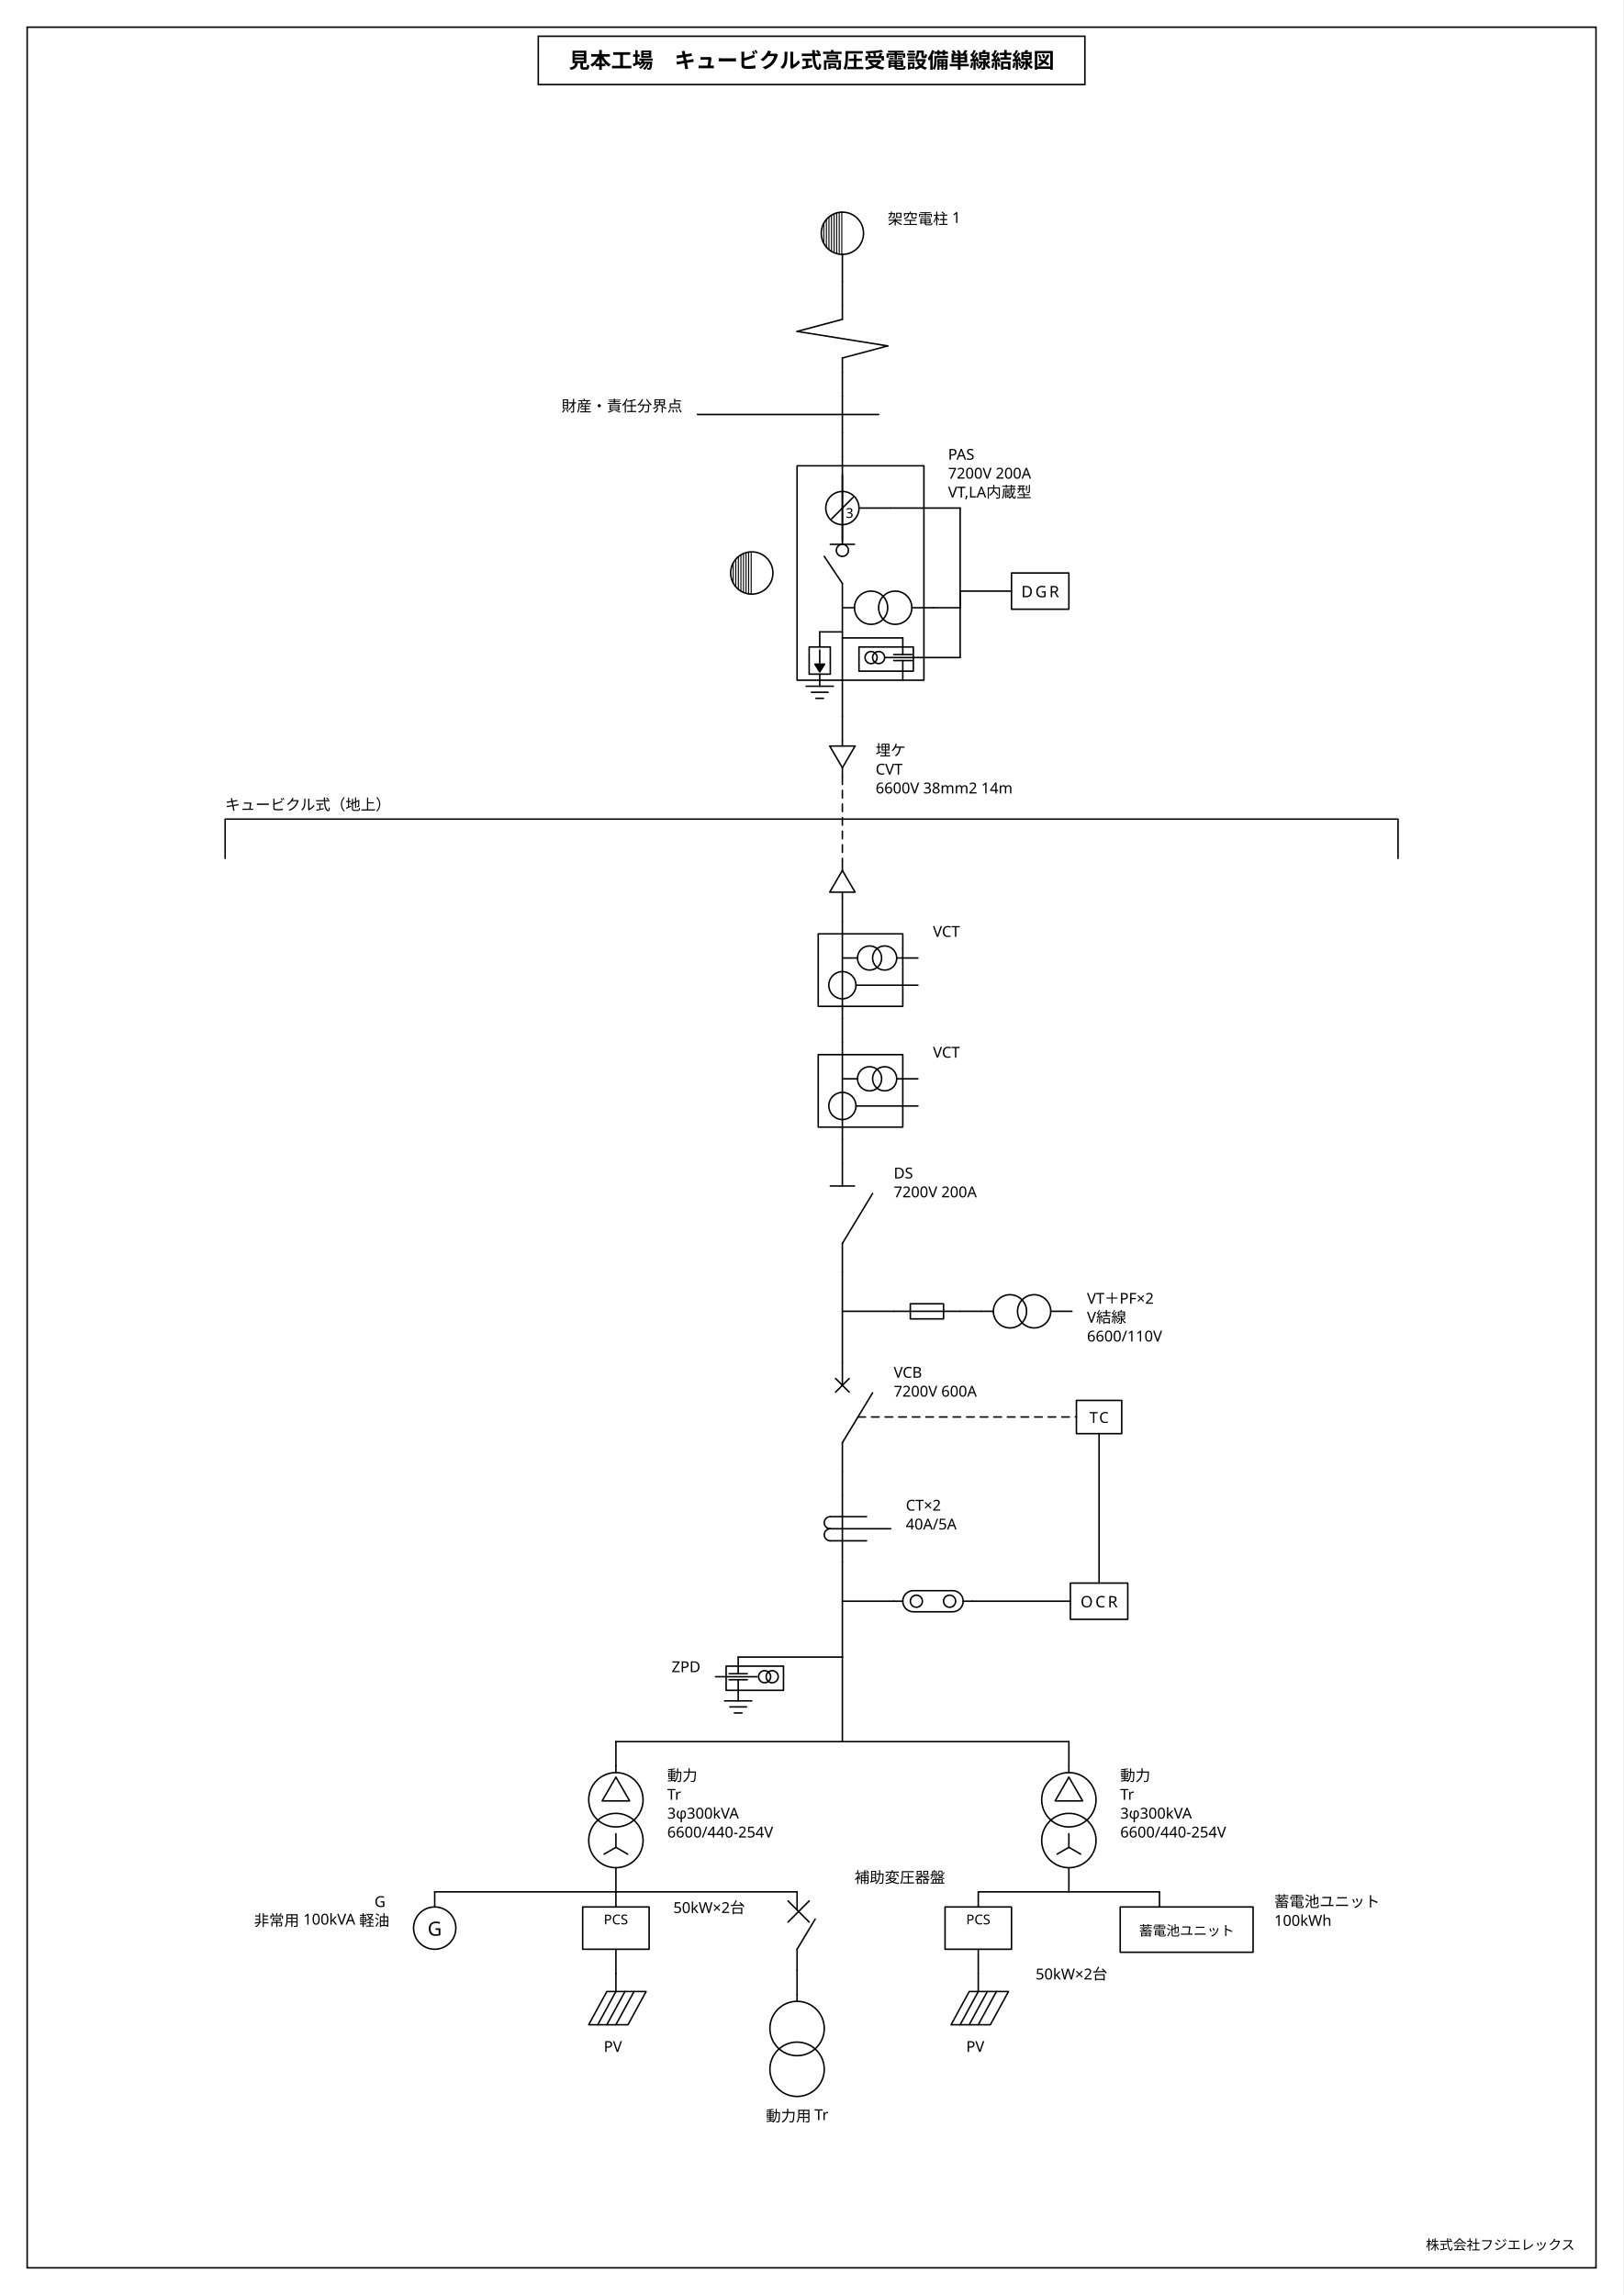
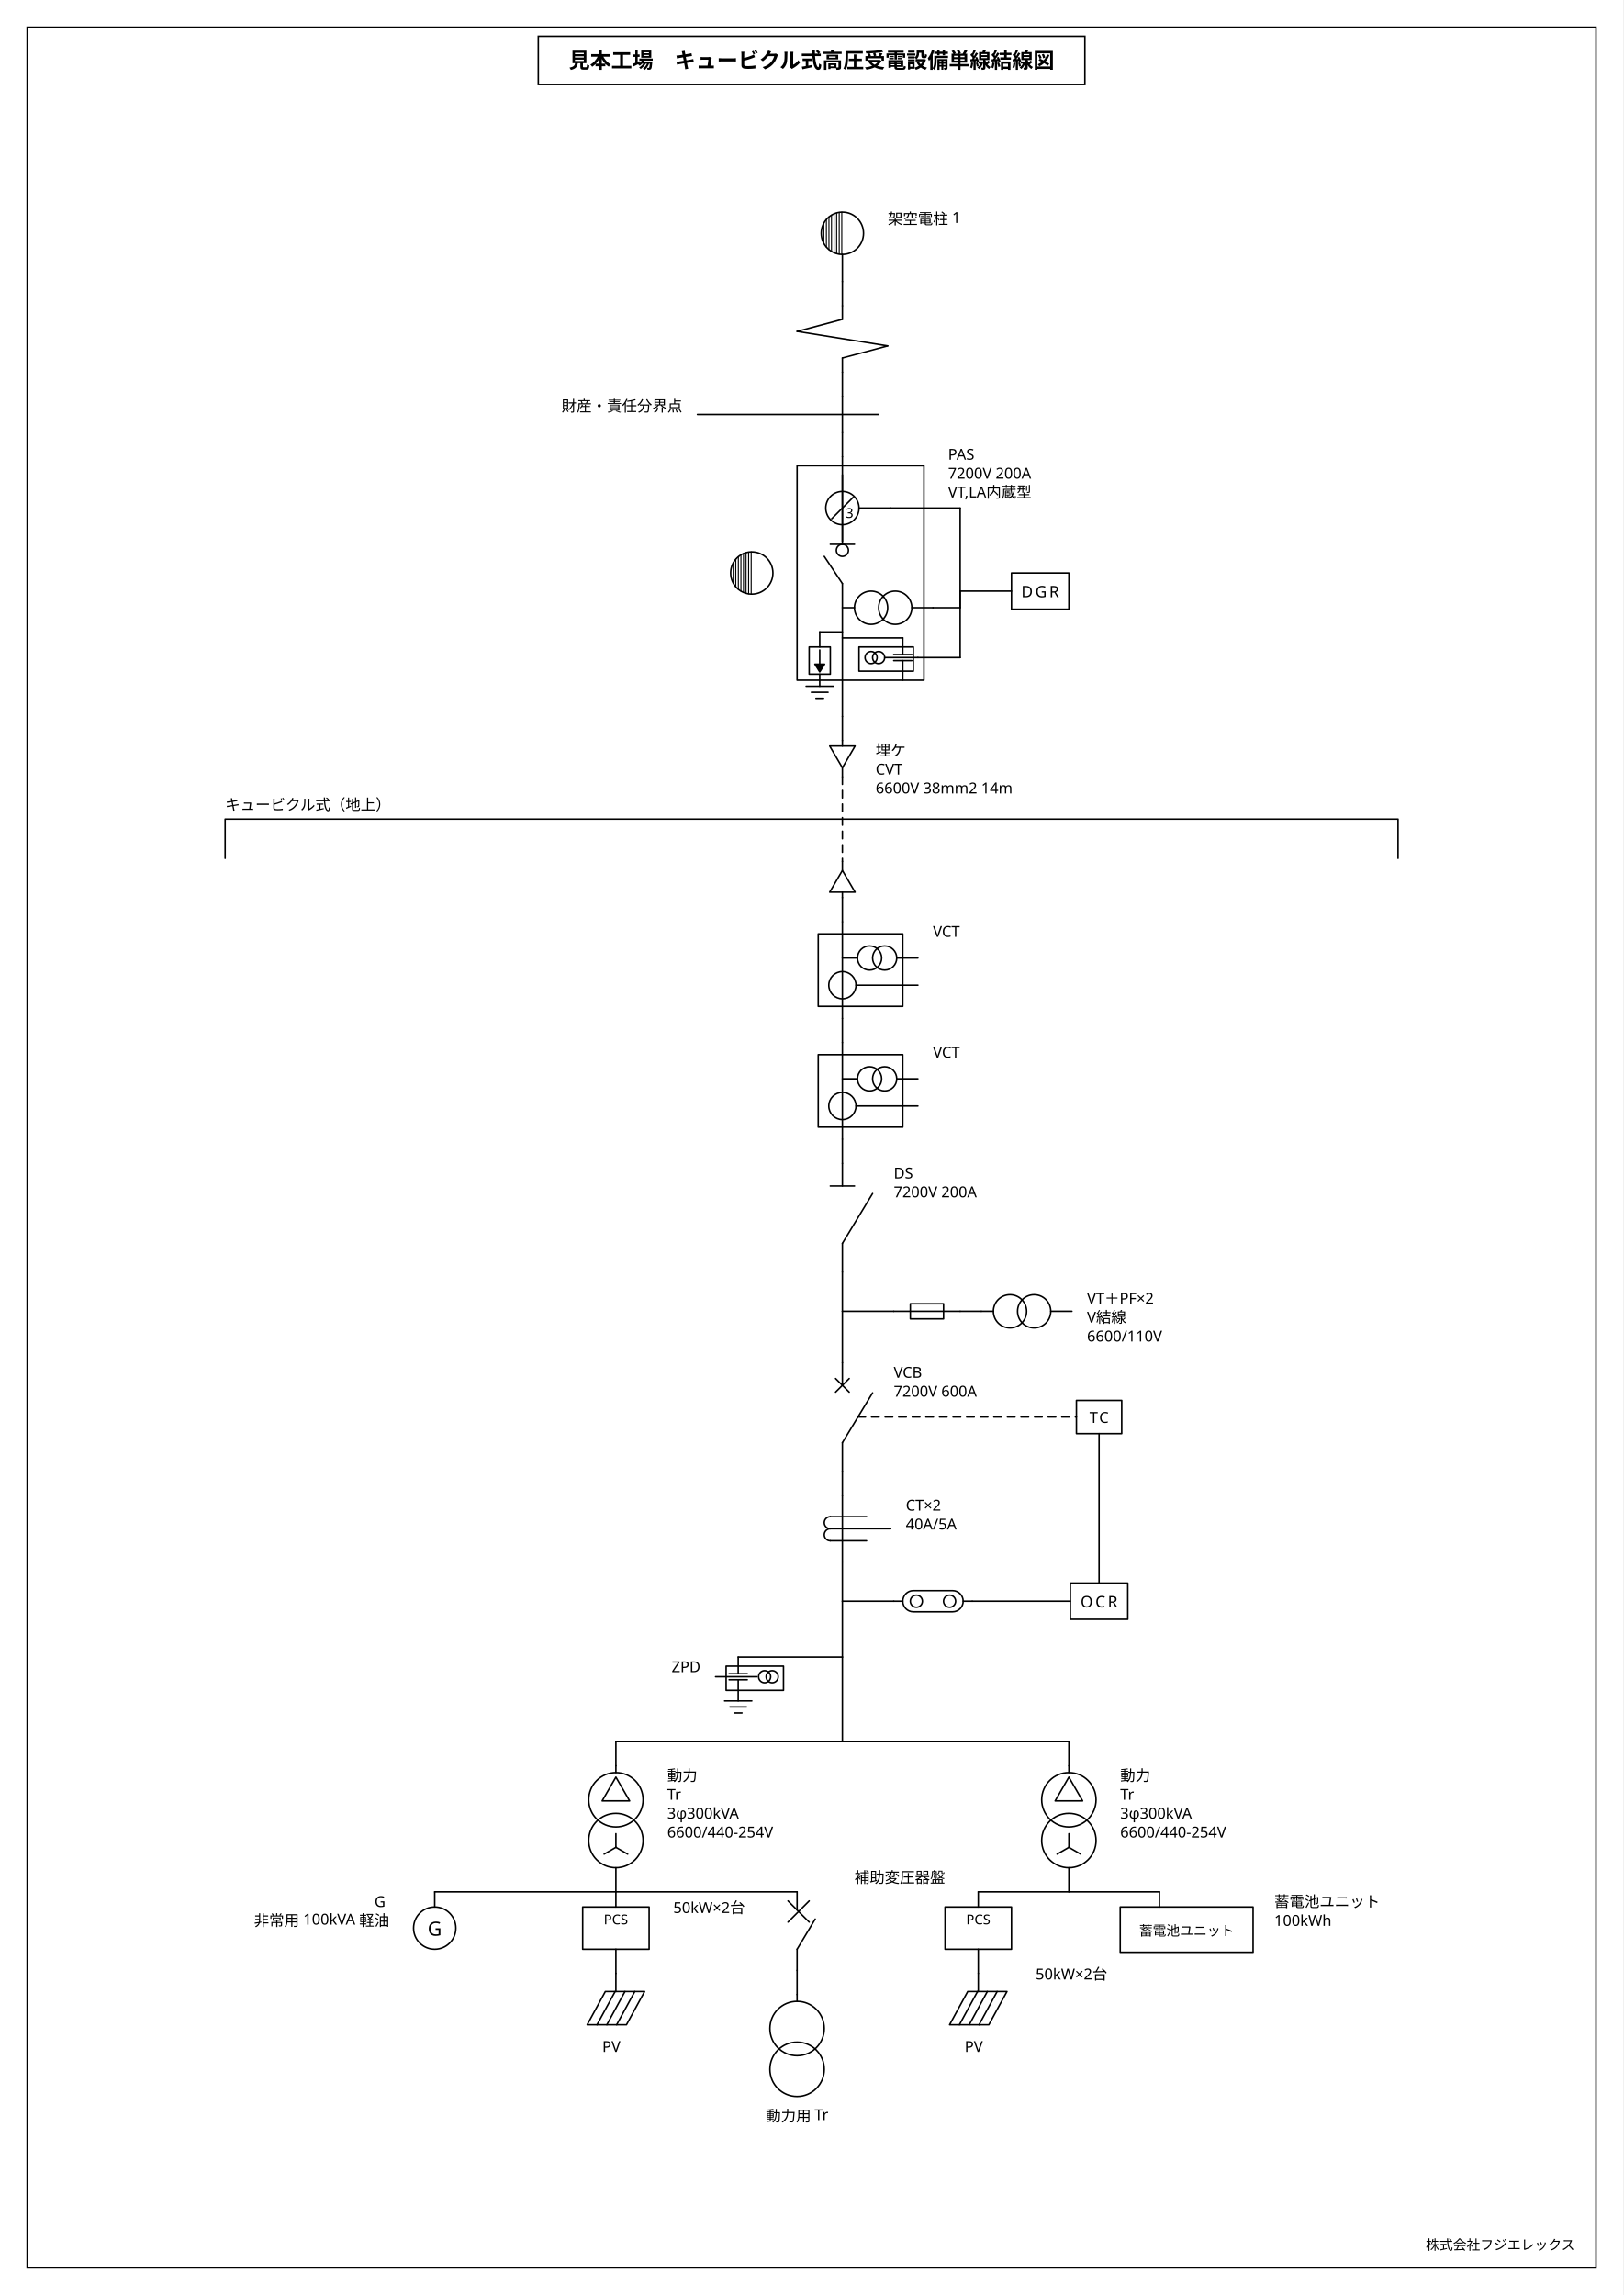
<svg xmlns="http://www.w3.org/2000/svg" viewBox="0 0 1075 1520" width="1075" height="1520">
  <rect x="0" y="0" width="1075" height="1520" fill="#fff" />
  <g stroke="#000" fill="none">
    <rect x="18" y="18" width="1039" height="1484" stroke-width="1" />
    <rect x="356.5" y="24" width="362" height="32" stroke-width="1" />
  </g>
  <text x="537.5" y="45" font-size="14" font-weight="700" text-anchor="middle" font-family="IPAGothic, 'IPAゴシック', 'Noto Sans JP', 'Hiragino Kaku Gothic ProN', 'Yu Gothic', sans-serif" fill="#000">見本工場　キュービクル式高圧受電設備単線結線図</text>
  <text x="1043" y="1490" font-size="9" text-anchor="end" font-family="IPAGothic, 'IPAゴシック', 'Noto Sans JP', 'Hiragino Kaku Gothic ProN', 'Yu Gothic', sans-serif" fill="#000">株式会社フジエレックス</text>
  <g transform="translate(557.9 138.5) scale(1)">
    <g stroke="#000" fill="none" stroke-linecap="round" stroke-linejoin="round" color="#000">
      <path d="M -408.8 404 L 368 404 M -408.8 404 L -408.8 430 M 368 404 L 368 430" fill="none" stroke-width="1" />
      <text x="-408.8" y="398" font-size="10" font-family="IPAGothic, 'IPAゴシック', 'Noto Sans JP', 'Hiragino Kaku Gothic ProN', 'Yu Gothic', sans-serif" fill="currentColor" stroke="none">キュービクル式（地上）</text>
      <line x1="0" y1="48" x2="0" y2="64" stroke-width="1" />
      <line x1="0" y1="108" x2="0" y2="124" stroke-width="1" />
      <line x1="0" y1="148" x2="0" y2="164" stroke-width="1" />
      <line x1="0" y1="280" x2="-15" y2="280" stroke-width="1" />
      <line x1="0" y1="284" x2="40" y2="284" stroke-width="1" />
      <line x1="32" y1="198" x2="78" y2="198" stroke-width="1" />
      <line x1="78" y1="198" x2="78" y2="253" stroke-width="1" />
      <line x1="60" y1="264" x2="78" y2="264" stroke-width="1" />
      <line x1="78" y1="264" x2="78" y2="253" stroke-width="1" />
      <line x1="50" y1="297" x2="78" y2="297" stroke-width="1" />
      <line x1="78" y1="297" x2="78" y2="253" stroke-width="1" />
      <line x1="78" y1="253" x2="112" y2="253" stroke-width="1" />
      <line x1="0" y1="336" x2="0" y2="352" stroke-width="1" />
      <line x1="0" y1="376" x2="0" y2="432" stroke-width="1" stroke-dasharray="5 4" />
      <line x1="0" y1="456" x2="0" y2="472" stroke-width="1" />
      <line x1="0" y1="536" x2="0" y2="552" stroke-width="1" />
      <line x1="0" y1="616" x2="0" y2="632" stroke-width="1" />
      <line x1="0" y1="704" x2="0" y2="730" stroke-width="1" />
      <line x1="0" y1="730" x2="34" y2="730" stroke-width="1" />
      <line x1="78" y1="730" x2="92" y2="730" stroke-width="1" />
      <line x1="0" y1="730" x2="0" y2="764" stroke-width="1" />
      <line x1="0" y1="836" x2="0" y2="852" stroke-width="1" />
      <line x1="0" y1="896" x2="0" y2="922" stroke-width="1" />
      <line x1="0" y1="922" x2="34" y2="922" stroke-width="1" />
      <line x1="86" y1="922" x2="151" y2="922" stroke-width="1" />
      <line x1="10.303" y1="800" x2="155" y2="800" stroke-width="1" stroke-dasharray="5 4" />
      <line x1="170" y1="811" x2="170" y2="910" stroke-width="1" />
      <line x1="0" y1="922" x2="0" y2="959" stroke-width="1" />
      <line x1="0" y1="959" x2="-69" y2="959" stroke-width="1" />
      <line x1="0" y1="959" x2="0" y2="1015" stroke-width="1" />
      <line x1="-150" y1="1015" x2="150" y2="1015" stroke-width="1" />
      <line x1="-150" y1="1015" x2="-150" y2="1031" stroke-width="1" />
      <line x1="150" y1="1015" x2="150" y2="1031" stroke-width="1" />
      <line x1="-150" y1="1098.5" x2="-150" y2="1114.5" stroke-width="1" />
      <line x1="-270" y1="1114.5" x2="-30" y2="1114.5" stroke-width="1" />
      <line x1="-150" y1="1152.5" x2="-150" y2="1168.5" stroke-width="1" />
      <line x1="-30" y1="1166.5" x2="-30" y2="1182.5" stroke-width="1" />
      <line x1="150" y1="1098.5" x2="150" y2="1114.5" stroke-width="1" />
      <line x1="90" y1="1114.5" x2="210" y2="1114.5" stroke-width="1" />
      <line x1="90" y1="1152.5" x2="90" y2="1168.5" stroke-width="1" />
      <g transform="translate(-16 0)">
        <circle cx="16" cy="16" r="14" fill="none" stroke-width="1" />
        <line x1="3.7" y1="9.313" x2="3.7" y2="22.687" stroke-width="0.7" />
        <line x1="5.4" y1="6.855" x2="5.4" y2="25.145" stroke-width="0.7" />
        <line x1="7.1" y1="5.193" x2="7.1" y2="26.807" stroke-width="0.7" />
        <line x1="8.8" y1="3.993" x2="8.8" y2="28.007" stroke-width="0.7" />
        <line x1="10.5" y1="3.126" x2="10.5" y2="28.874" stroke-width="0.7" />
        <line x1="12.2" y1="2.526" x2="12.2" y2="29.474" stroke-width="0.7" />
        <line x1="13.9" y1="2.158" x2="13.9" y2="29.842" stroke-width="0.7" />
        <line x1="15.6" y1="2.006" x2="15.6" y2="29.994" stroke-width="0.7" />
        <line x1="16" y1="30" x2="16" y2="48" stroke-width="1" />
      </g>
      <text x="30" y="10" font-size="10" text-anchor="start" font-family="IPAGothic, 'IPAゴシック', 'Noto Sans JP', 'Hiragino Kaku Gothic ProN', 'Yu Gothic', sans-serif" fill="currentColor" stroke="none">
        <tspan x="30" dy="0">架空電柱 1</tspan>
      </text>
      <g transform="translate(-30 64)">
        <line x1="30" y1="0" x2="30" y2="9" stroke-width="1" />
        <line x1="30" y1="9" x2="0" y2="17" stroke-width="1" />
        <line x1="0" y1="17" x2="60" y2="26.6" stroke-width="1" />
        <line x1="60" y1="26.6" x2="30" y2="34.6" stroke-width="1" />
        <line x1="30" y1="34.6" x2="30" y2="44" stroke-width="1" />
      </g>
      <g transform="translate(-96 124)">
        <line x1="96" y1="0" x2="96" y2="24" stroke-width="1" />
        <line x1="0" y1="12" x2="120" y2="12" stroke-width="1" />
      </g>
      <text x="-106" y="134" font-size="10" text-anchor="end" font-family="IPAGothic, 'IPAゴシック', 'Noto Sans JP', 'Hiragino Kaku Gothic ProN', 'Yu Gothic', sans-serif" fill="currentColor" stroke="none">
        <tspan x="-106" dy="0">財産・責任分界点</tspan>
      </text>
      <g transform="translate(-36 164)">
        <line x1="36" y1="0" x2="36" y2="6" stroke-width="1" />
        <rect x="6" y="6" width="84" height="142" fill="none" stroke-width="1" />
        <line x1="36" y1="6" x2="36" y2="58" stroke-width="1" />
        <line x1="28" y1="58" x2="44" y2="58" stroke-width="1" />
        <circle cx="36" cy="62" r="4" fill="none" stroke-width="1" />
        <line x1="36" y1="84" x2="24" y2="66" stroke-width="1" />
        <line x1="36" y1="84" x2="36" y2="172" stroke-width="1" />
      </g>
      <text x="70" y="166" font-size="10" text-anchor="start" font-family="IPAGothic, 'IPAゴシック', 'Noto Sans JP', 'Hiragino Kaku Gothic ProN', 'Yu Gothic', sans-serif" fill="currentColor" stroke="none">
        <tspan x="70" dy="0">PAS</tspan>
        <tspan x="70" dy="12.5">7200V 200A</tspan>
        <tspan x="70" dy="12.5">VT,LA内蔵型</tspan>
      </text>
      <g transform="translate(-76 225)">
        <circle cx="16" cy="16" r="14" fill="none" stroke-width="1" />
        <line x1="3.7" y1="9.313" x2="3.7" y2="22.687" stroke-width="0.7" />
        <line x1="5.4" y1="6.855" x2="5.4" y2="25.145" stroke-width="0.7" />
        <line x1="7.1" y1="5.193" x2="7.1" y2="26.807" stroke-width="0.7" />
        <line x1="8.8" y1="3.993" x2="8.8" y2="28.007" stroke-width="0.7" />
        <line x1="10.5" y1="3.126" x2="10.5" y2="28.874" stroke-width="0.7" />
        <line x1="12.2" y1="2.526" x2="12.2" y2="29.474" stroke-width="0.7" />
        <line x1="13.9" y1="2.158" x2="13.9" y2="29.842" stroke-width="0.7" />
        <line x1="15.6" y1="2.006" x2="15.6" y2="29.994" stroke-width="0.7" />
      </g>
      <g transform="translate(-20 176)">
        <line x1="20" y1="0" x2="20" y2="44" stroke-width="1" />
        <circle cx="20" cy="22" r="11" fill="none" stroke-width="1" />
        <line x1="12.929" y1="29.071" x2="27.071" y2="14.929" stroke-width="1" />
        <text x="24.75" y="25" font-size="9" text-anchor="middle" dominant-baseline="central" font-family="IPAGothic, 'IPAゴシック', 'Noto Sans JP', 'Hiragino Kaku Gothic ProN', 'Yu Gothic', sans-serif" fill="currentColor" stroke="none">3</text>
        <line x1="31" y1="22" x2="52" y2="22" stroke-width="1" />
      </g>
      <g transform="translate(0 249)">
        <line x1="0" y1="15" x2="8" y2="15" stroke-width="1" />
        <circle cx="19" cy="15" r="11" fill="none" stroke-width="1" />
        <circle cx="35" cy="15" r="11" fill="none" stroke-width="1" />
        <line x1="46" y1="15" x2="60" y2="15" stroke-width="1" />
      </g>
      <g transform="translate(-35 280)">
        <line x1="20" y1="0" x2="20" y2="10" stroke-width="1" />
        <rect x="13" y="10" width="14" height="18" fill="none" stroke-width="1" />
        <line x1="20" y1="12" x2="20" y2="23" stroke-width="1" />
        <polygon points="16.8,21.38 20,26.5 23.2,21.38" fill="currentColor" stroke-width="1" />
        <line x1="20" y1="28" x2="20" y2="36" stroke-width="1" />
        <line x1="11" y1="36" x2="29" y2="36" stroke-width="1" />
        <line x1="14.5" y1="40" x2="25.5" y2="40" stroke-width="1" />
        <line x1="17.5" y1="44" x2="22.5" y2="44" stroke-width="1" />
      </g>
      <g transform="translate(10 284)">
        <line x1="30" y1="0" x2="30" y2="11" stroke-width="1" />
        <rect x="1" y="6" width="36" height="16" fill="none" stroke-width="1" />
        <line x1="24" y1="11" x2="36" y2="11" stroke-width="1" />
        <line x1="24" y1="15" x2="36" y2="15" stroke-width="1" />
        <line x1="30" y1="15" x2="30" y2="28" stroke-width="1" />
        <line x1="18" y1="13" x2="40" y2="13" stroke-width="1" />
        <circle cx="9" cy="13" r="4" fill="none" stroke-width="1" />
        <circle cx="14" cy="13" r="4" fill="none" stroke-width="1" />
      </g>
      <g transform="translate(112 241)">
        <rect x="0" y="0" width="38" height="24" fill="none" stroke-width="1" />
        <text x="19" y="12" font-size="10.5" text-anchor="middle" dominant-baseline="central" font-family="IPAGothic, 'IPAゴシック', 'Noto Sans JP', 'Hiragino Kaku Gothic ProN', 'Yu Gothic', sans-serif" letter-spacing="1.6" fill="currentColor" stroke="none">DGR</text>
      </g>
      <g transform="translate(-12 352)">
        <line x1="12" y1="0" x2="12" y2="3.6" stroke-width="1" />
        <polygon points="3.6,3.6 20.4,3.6 12,18" fill="none" stroke-width="1" />
        <line x1="12" y1="18" x2="12" y2="24" stroke-width="1" />
      </g>
      <text x="22" y="362" font-size="10" text-anchor="start" font-family="IPAGothic, 'IPAゴシック', 'Noto Sans JP', 'Hiragino Kaku Gothic ProN', 'Yu Gothic', sans-serif" fill="currentColor" stroke="none">
        <tspan x="22" dy="0">埋ケ</tspan>
        <tspan x="22" dy="12.5">CVT</tspan>
        <tspan x="22" dy="12.5">6600V 38mm2 14m</tspan>
      </text>
      <g transform="translate(-12 432) rotate(180 12 12)">
        <line x1="12" y1="0" x2="12" y2="3.6" stroke-width="1" />
        <polygon points="3.6,3.6 20.4,3.6 12,18" fill="none" stroke-width="1" />
        <line x1="12" y1="18" x2="12" y2="24" stroke-width="1" />
      </g>
      <g transform="translate(-22 472)">
        <line x1="22" y1="0" x2="22" y2="64" stroke-width="1" />
        <rect x="6" y="8" width="56" height="48" fill="none" stroke-width="1" />
        <line x1="22" y1="24" x2="32" y2="24" stroke-width="1" />
        <circle cx="40" cy="24" r="8" fill="none" stroke-width="1" />
        <circle cx="50" cy="24" r="8" fill="none" stroke-width="1" />
        <line x1="58" y1="24" x2="72" y2="24" stroke-width="1" />
        <circle cx="22" cy="42" r="9" fill="none" stroke-width="1" />
        <line x1="31" y1="42" x2="72" y2="42" stroke-width="1" />
      </g>
      <text x="60" y="482" font-size="10" text-anchor="start" font-family="IPAGothic, 'IPAゴシック', 'Noto Sans JP', 'Hiragino Kaku Gothic ProN', 'Yu Gothic', sans-serif" fill="currentColor" stroke="none">
        <tspan x="60" dy="0">VCT</tspan>
      </text>
      <g transform="translate(-22 552)">
        <line x1="22" y1="0" x2="22" y2="64" stroke-width="1" />
        <rect x="6" y="8" width="56" height="48" fill="none" stroke-width="1" />
        <line x1="22" y1="24" x2="32" y2="24" stroke-width="1" />
        <circle cx="40" cy="24" r="8" fill="none" stroke-width="1" />
        <circle cx="50" cy="24" r="8" fill="none" stroke-width="1" />
        <line x1="58" y1="24" x2="72" y2="24" stroke-width="1" />
        <circle cx="22" cy="42" r="9" fill="none" stroke-width="1" />
        <line x1="31" y1="42" x2="72" y2="42" stroke-width="1" />
      </g>
      <text x="60" y="562" font-size="10" text-anchor="start" font-family="IPAGothic, 'IPAゴシック', 'Noto Sans JP', 'Hiragino Kaku Gothic ProN', 'Yu Gothic', sans-serif" fill="currentColor" stroke="none">
        <tspan x="60" dy="0">VCT</tspan>
      </text>
      <g transform="translate(-24 632)">
        <line x1="24" y1="0" x2="24" y2="15" stroke-width="1" />
        <line x1="16" y1="15" x2="32" y2="15" stroke-width="1" />
        <line x1="24" y1="53" x2="44" y2="20" stroke-width="1" />
        <line x1="24" y1="53" x2="24" y2="72" stroke-width="1" />
      </g>
      <text x="34" y="642" font-size="10" text-anchor="start" font-family="IPAGothic, 'IPAゴシック', 'Noto Sans JP', 'Hiragino Kaku Gothic ProN', 'Yu Gothic', sans-serif" fill="currentColor" stroke="none">
        <tspan x="34" dy="0">DS</tspan>
        <tspan x="34" dy="12.5">7200V 200A</tspan>
      </text>
      <g transform="translate(36 708) rotate(-90 20 22)">
        <line x1="20" y1="0" x2="20" y2="44" stroke-width="1" />
        <rect x="15" y="11" width="10" height="22" fill="none" stroke-width="1" />
      </g>
      <g transform="translate(92 715)">
        <line x1="0" y1="15" x2="8" y2="15" stroke-width="1" />
        <circle cx="19" cy="15" r="11" fill="none" stroke-width="1" />
        <circle cx="35" cy="15" r="11" fill="none" stroke-width="1" />
        <line x1="46" y1="15" x2="60" y2="15" stroke-width="1" />
      </g>
      <text x="162" y="725" font-size="10" text-anchor="start" font-family="IPAGothic, 'IPAゴシック', 'Noto Sans JP', 'Hiragino Kaku Gothic ProN', 'Yu Gothic', sans-serif" fill="currentColor" stroke="none">
        <tspan x="162" dy="0">VT＋PF×2</tspan>
        <tspan x="162" dy="12.5">V結線</tspan>
        <tspan x="162" dy="12.5">6600/110V</tspan>
      </text>
      <g transform="translate(-24 764)">
        <line x1="24" y1="0" x2="24" y2="15" stroke-width="1" />
        <line x1="19.5" y1="10.5" x2="28.5" y2="19.5" stroke-width="1" />
        <line x1="28.5" y1="10.5" x2="19.5" y2="19.5" stroke-width="1" />
        <line x1="24" y1="53" x2="44" y2="20" stroke-width="1" />
        <line x1="24" y1="53" x2="24" y2="72" stroke-width="1" />
      </g>
      <text x="34" y="774" font-size="10" text-anchor="start" font-family="IPAGothic, 'IPAゴシック', 'Noto Sans JP', 'Hiragino Kaku Gothic ProN', 'Yu Gothic', sans-serif" fill="currentColor" stroke="none">
        <tspan x="34" dy="0">VCB</tspan>
        <tspan x="34" dy="12.5">7200V 600A</tspan>
      </text>
      <g transform="translate(-24 852)">
        <line x1="24" y1="0" x2="24" y2="44" stroke-width="1" />
        <line x1="16" y1="14" x2="40" y2="14" stroke-width="1" />
        <line x1="16" y1="30" x2="40" y2="30" stroke-width="1" />
        <line x1="16" y1="22" x2="56" y2="22" stroke-width="1" />
        <path d="M 16 14 A 4 4 0 0 0 16 22" fill="none" stroke-width="1" />
        <path d="M 16 22 A 4 4 0 0 0 16 30" fill="none" stroke-width="1" />
      </g>
      <text x="42" y="862" font-size="10" text-anchor="start" font-family="IPAGothic, 'IPAゴシック', 'Noto Sans JP', 'Hiragino Kaku Gothic ProN', 'Yu Gothic', sans-serif" fill="currentColor" stroke="none">
        <tspan x="42" dy="0">CT×2</tspan>
        <tspan x="42" dy="12.5">40A/5A</tspan>
      </text>
      <g transform="translate(34 911)">
        <line x1="0" y1="11" x2="6" y2="11" stroke-width="1" />
        <rect x="6" y="4" width="40" height="14" rx="7" fill="none" stroke-width="1" />
        <circle cx="15" cy="11" r="4" fill="none" stroke-width="1" />
        <circle cx="37" cy="11" r="4" fill="none" stroke-width="1" />
        <line x1="46" y1="11" x2="52" y2="11" stroke-width="1" />
      </g>
      <g transform="translate(151 910)">
        <rect x="0" y="0" width="38" height="24" fill="none" stroke-width="1" />
        <text x="19" y="12" font-size="10.5" text-anchor="middle" dominant-baseline="central" font-family="IPAGothic, 'IPAゴシック', 'Noto Sans JP', 'Hiragino Kaku Gothic ProN', 'Yu Gothic', sans-serif" letter-spacing="1.6" fill="currentColor" stroke="none">OCR</text>
      </g>
      <g transform="translate(155 789)">
        <rect x="0" y="0" width="30" height="22" fill="none" stroke-width="1" />
        <text x="15" y="11" font-size="10" text-anchor="middle" dominant-baseline="central" font-family="IPAGothic, 'IPAゴシック', 'Noto Sans JP', 'Hiragino Kaku Gothic ProN', 'Yu Gothic', sans-serif" letter-spacing="1" fill="currentColor" stroke="none">TC</text>
      </g>
      <g transform="translate(-84 959)">
        <line x1="15" y1="0" x2="15" y2="11" stroke-width="1" />
        <rect x="7" y="6" width="38" height="16" fill="none" stroke-width="1" />
        <line x1="9" y1="11" x2="21" y2="11" stroke-width="1" />
        <line x1="9" y1="15" x2="21" y2="15" stroke-width="1" />
        <line x1="15" y1="15" x2="15" y2="29" stroke-width="1" />
        <line x1="6" y1="29" x2="24" y2="29" stroke-width="1" />
        <line x1="9.5" y1="33" x2="20.5" y2="33" stroke-width="1" />
        <line x1="12.5" y1="37" x2="17.5" y2="37" stroke-width="1" />
        <line x1="0" y1="13" x2="27.5" y2="13" stroke-width="1" />
        <circle cx="32.5" cy="13" r="4" fill="none" stroke-width="1" />
        <circle cx="37.5" cy="13" r="4" fill="none" stroke-width="1" />
      </g>
      <text x="-94" y="969" font-size="10" text-anchor="end" font-family="IPAGothic, 'IPAゴシック', 'Noto Sans JP', 'Hiragino Kaku Gothic ProN', 'Yu Gothic', sans-serif" fill="currentColor" stroke="none">
        <tspan x="-94" dy="0">ZPD</tspan>
      </text>
      <g transform="translate(-174 1031)">
        <line x1="24" y1="0" x2="24" y2="4.5" stroke-width="1" />
        <circle cx="24" cy="22.5" r="18" fill="none" stroke-width="1" />
        <circle cx="24" cy="49.5" r="18" fill="none" stroke-width="1" />
        <polygon points="24,7.5 33.093,23.25 14.907,23.25" fill="none" stroke-width="1" />
        <line x1="24" y1="54" x2="24" y2="45" stroke-width="1" />
        <line x1="24" y1="54" x2="31.794" y2="58.5" stroke-width="1" />
        <line x1="24" y1="54" x2="16.206" y2="58.5" stroke-width="1" />
      </g>
      <text x="-116" y="1041" font-size="10" text-anchor="start" font-family="IPAGothic, 'IPAゴシック', 'Noto Sans JP', 'Hiragino Kaku Gothic ProN', 'Yu Gothic', sans-serif" fill="currentColor" stroke="none">
        <tspan x="-116" dy="0">動力</tspan>
        <tspan x="-116" dy="12.5">Tr</tspan>
        <tspan x="-116" dy="12.5">3φ300kVA</tspan>
        <tspan x="-116" dy="12.5">6600/440-254V</tspan>
      </text>
      <g transform="translate(126 1031)">
        <line x1="24" y1="0" x2="24" y2="4.5" stroke-width="1" />
        <circle cx="24" cy="22.5" r="18" fill="none" stroke-width="1" />
        <circle cx="24" cy="49.5" r="18" fill="none" stroke-width="1" />
        <polygon points="24,7.5 33.093,23.25 14.907,23.25" fill="none" stroke-width="1" />
        <line x1="24" y1="54" x2="24" y2="45" stroke-width="1" />
        <line x1="24" y1="54" x2="31.794" y2="58.5" stroke-width="1" />
        <line x1="24" y1="54" x2="16.206" y2="58.5" stroke-width="1" />
      </g>
      <text x="184" y="1041" font-size="10" text-anchor="start" font-family="IPAGothic, 'IPAゴシック', 'Noto Sans JP', 'Hiragino Kaku Gothic ProN', 'Yu Gothic', sans-serif" fill="currentColor" stroke="none">
        <tspan x="184" dy="0">動力</tspan>
        <tspan x="184" dy="12.5">Tr</tspan>
        <tspan x="184" dy="12.5">3φ300kVA</tspan>
        <tspan x="184" dy="12.5">6600/440-254V</tspan>
      </text>
      <g transform="translate(-290 1114.5)">
        <line x1="20" y1="0" x2="20" y2="10" stroke-width="1" />
        <circle cx="20" cy="24" r="14" fill="none" stroke-width="1" />
        <text x="20" y="24" font-size="13" text-anchor="middle" dominant-baseline="central" font-family="IPAGothic, 'IPAゴシック', 'Noto Sans JP', 'Hiragino Kaku Gothic ProN', 'Yu Gothic', sans-serif" fill="currentColor" stroke="none">G</text>
      </g>
      <text x="-300" y="1124.5" font-size="10" text-anchor="end" font-family="IPAGothic, 'IPAゴシック', 'Noto Sans JP', 'Hiragino Kaku Gothic ProN', 'Yu Gothic', sans-serif" fill="currentColor" stroke="none">
        <tspan x="-300" dy="0">G</tspan>
        <tspan x="-300" dy="12.5">非常用 100kVA 軽油</tspan>
      </text>
      <g transform="translate(-178 1114.5)">
        <line x1="28" y1="0" x2="28" y2="10" stroke-width="1" />
        <rect x="6" y="10" width="44" height="28" fill="none" stroke-width="1" />
        <text x="28" y="18" font-size="9" text-anchor="middle" dominant-baseline="central" font-family="IPAGothic, 'IPAゴシック', 'Noto Sans JP', 'Hiragino Kaku Gothic ProN', 'Yu Gothic', sans-serif" fill="currentColor" stroke="none">PCS</text>
      </g>
      <text x="-112" y="1128.5" font-size="10" text-anchor="start" font-family="IPAGothic, 'IPAゴシック', 'Noto Sans JP', 'Hiragino Kaku Gothic ProN', 'Yu Gothic', sans-serif" fill="currentColor" stroke="none">
        <tspan x="-112" dy="0">50kW×2台</tspan>
      </text>
-       <g transform="translate(-178 1168.5)">
-         <line x1="28" y1="0" x2="28" y2="12" stroke-width="1" />
+       <g transform="translate(-179 1168.5)">
+         <line x1="29" y1="0" x2="29" y2="12" stroke-width="1" />
        <polygon points="10,34 22,12 48,12 36,34" fill="none" stroke-width="1" />
-         <line x1="16" y1="34" x2="28" y2="12" stroke-width="1" />
-         <line x1="22" y1="34" x2="34" y2="12" stroke-width="1" />
-         <line x1="28" y1="34" x2="40" y2="12" stroke-width="1" />
-       </g>
-       <text x="-152" y="1220.5" font-size="10" text-anchor="middle" font-family="IPAGothic, 'IPAゴシック', 'Noto Sans JP', 'Hiragino Kaku Gothic ProN', 'Yu Gothic', sans-serif" fill="currentColor" stroke="none">
-         <tspan x="-152" dy="0">PV</tspan>
+         <line x1="16.5" y1="34" x2="28.5" y2="12" stroke-width="1" />
+         <line x1="23" y1="34" x2="35" y2="12" stroke-width="1" />
+         <line x1="29.5" y1="34" x2="41.5" y2="12" stroke-width="1" />
+       </g>
+       <text x="-153" y="1220.5" font-size="10" text-anchor="middle" font-family="IPAGothic, 'IPAゴシック', 'Noto Sans JP', 'Hiragino Kaku Gothic ProN', 'Yu Gothic', sans-serif" fill="currentColor" stroke="none">
+         <tspan x="-153" dy="0">PV</tspan>
      </text>
      <g transform="translate(-46 1114.5)">
        <line x1="16" y1="0" x2="16" y2="12" stroke-width="1" />
        <line x1="10" y1="6" x2="24" y2="20" stroke-width="1" />
        <line x1="24" y1="6" x2="10" y2="20" stroke-width="1" />
        <line x1="16" y1="38" x2="28" y2="18" stroke-width="1" />
        <line x1="16" y1="38" x2="16" y2="52" stroke-width="1" />
      </g>
      <text x="8" y="1108.5" font-size="10" text-anchor="start" font-family="IPAGothic, 'IPAゴシック', 'Noto Sans JP', 'Hiragino Kaku Gothic ProN', 'Yu Gothic', sans-serif" fill="currentColor" stroke="none">
        <tspan x="8" dy="0">補助変圧器盤</tspan>
      </text>
      <g transform="translate(-54 1182.5)">
        <line x1="24" y1="0" x2="24" y2="4.5" stroke-width="1" />
        <circle cx="24" cy="22.5" r="18" fill="none" stroke-width="1" />
        <circle cx="24" cy="49.5" r="18" fill="none" stroke-width="1" />
      </g>
      <text x="-30" y="1266.5" font-size="10" text-anchor="middle" font-family="IPAGothic, 'IPAゴシック', 'Noto Sans JP', 'Hiragino Kaku Gothic ProN', 'Yu Gothic', sans-serif" fill="currentColor" stroke="none">
        <tspan x="-30" dy="0">動力用 Tr</tspan>
      </text>
      <g transform="translate(62 1114.5)">
        <line x1="28" y1="0" x2="28" y2="10" stroke-width="1" />
        <rect x="6" y="10" width="44" height="28" fill="none" stroke-width="1" />
        <text x="28" y="18" font-size="9" text-anchor="middle" dominant-baseline="central" font-family="IPAGothic, 'IPAゴシック', 'Noto Sans JP', 'Hiragino Kaku Gothic ProN', 'Yu Gothic', sans-serif" fill="currentColor" stroke="none">PCS</text>
      </g>
      <text x="128" y="1172.5" font-size="10" text-anchor="start" font-family="IPAGothic, 'IPAゴシック', 'Noto Sans JP', 'Hiragino Kaku Gothic ProN', 'Yu Gothic', sans-serif" fill="currentColor" stroke="none">
        <tspan x="128" dy="0">50kW×2台</tspan>
      </text>
-       <g transform="translate(62 1168.5)">
-         <line x1="28" y1="0" x2="28" y2="12" stroke-width="1" />
+       <g transform="translate(61 1168.5)">
+         <line x1="29" y1="0" x2="29" y2="12" stroke-width="1" />
        <polygon points="10,34 22,12 48,12 36,34" fill="none" stroke-width="1" />
-         <line x1="16" y1="34" x2="28" y2="12" stroke-width="1" />
-         <line x1="22" y1="34" x2="34" y2="12" stroke-width="1" />
-         <line x1="28" y1="34" x2="40" y2="12" stroke-width="1" />
-       </g>
-       <text x="88" y="1220.5" font-size="10" text-anchor="middle" font-family="IPAGothic, 'IPAゴシック', 'Noto Sans JP', 'Hiragino Kaku Gothic ProN', 'Yu Gothic', sans-serif" fill="currentColor" stroke="none">
-         <tspan x="88" dy="0">PV</tspan>
+         <line x1="16.5" y1="34" x2="28.5" y2="12" stroke-width="1" />
+         <line x1="23" y1="34" x2="35" y2="12" stroke-width="1" />
+         <line x1="29.5" y1="34" x2="41.5" y2="12" stroke-width="1" />
+       </g>
+       <text x="87" y="1220.5" font-size="10" text-anchor="middle" font-family="IPAGothic, 'IPAゴシック', 'Noto Sans JP', 'Hiragino Kaku Gothic ProN', 'Yu Gothic', sans-serif" fill="currentColor" stroke="none">
+         <tspan x="87" dy="0">PV</tspan>
      </text>
      <g transform="translate(180 1114.5)">
        <line x1="30" y1="0" x2="30" y2="10" stroke-width="1" />
        <rect x="4" y="10" width="88" height="30" fill="none" stroke-width="1" />
        <text x="48" y="25" font-size="9" text-anchor="middle" dominant-baseline="central" font-family="IPAGothic, 'IPAゴシック', 'Noto Sans JP', 'Hiragino Kaku Gothic ProN', 'Yu Gothic', sans-serif" fill="currentColor" stroke="none">蓄電池ユニット</text>
      </g>
      <text x="286" y="1124.5" font-size="10" text-anchor="start" font-family="IPAGothic, 'IPAゴシック', 'Noto Sans JP', 'Hiragino Kaku Gothic ProN', 'Yu Gothic', sans-serif" fill="currentColor" stroke="none">
        <tspan x="286" dy="0">蓄電池ユニット</tspan>
        <tspan x="286" dy="12.5">100kWh</tspan>
      </text>
    </g>
  </g>
</svg>
